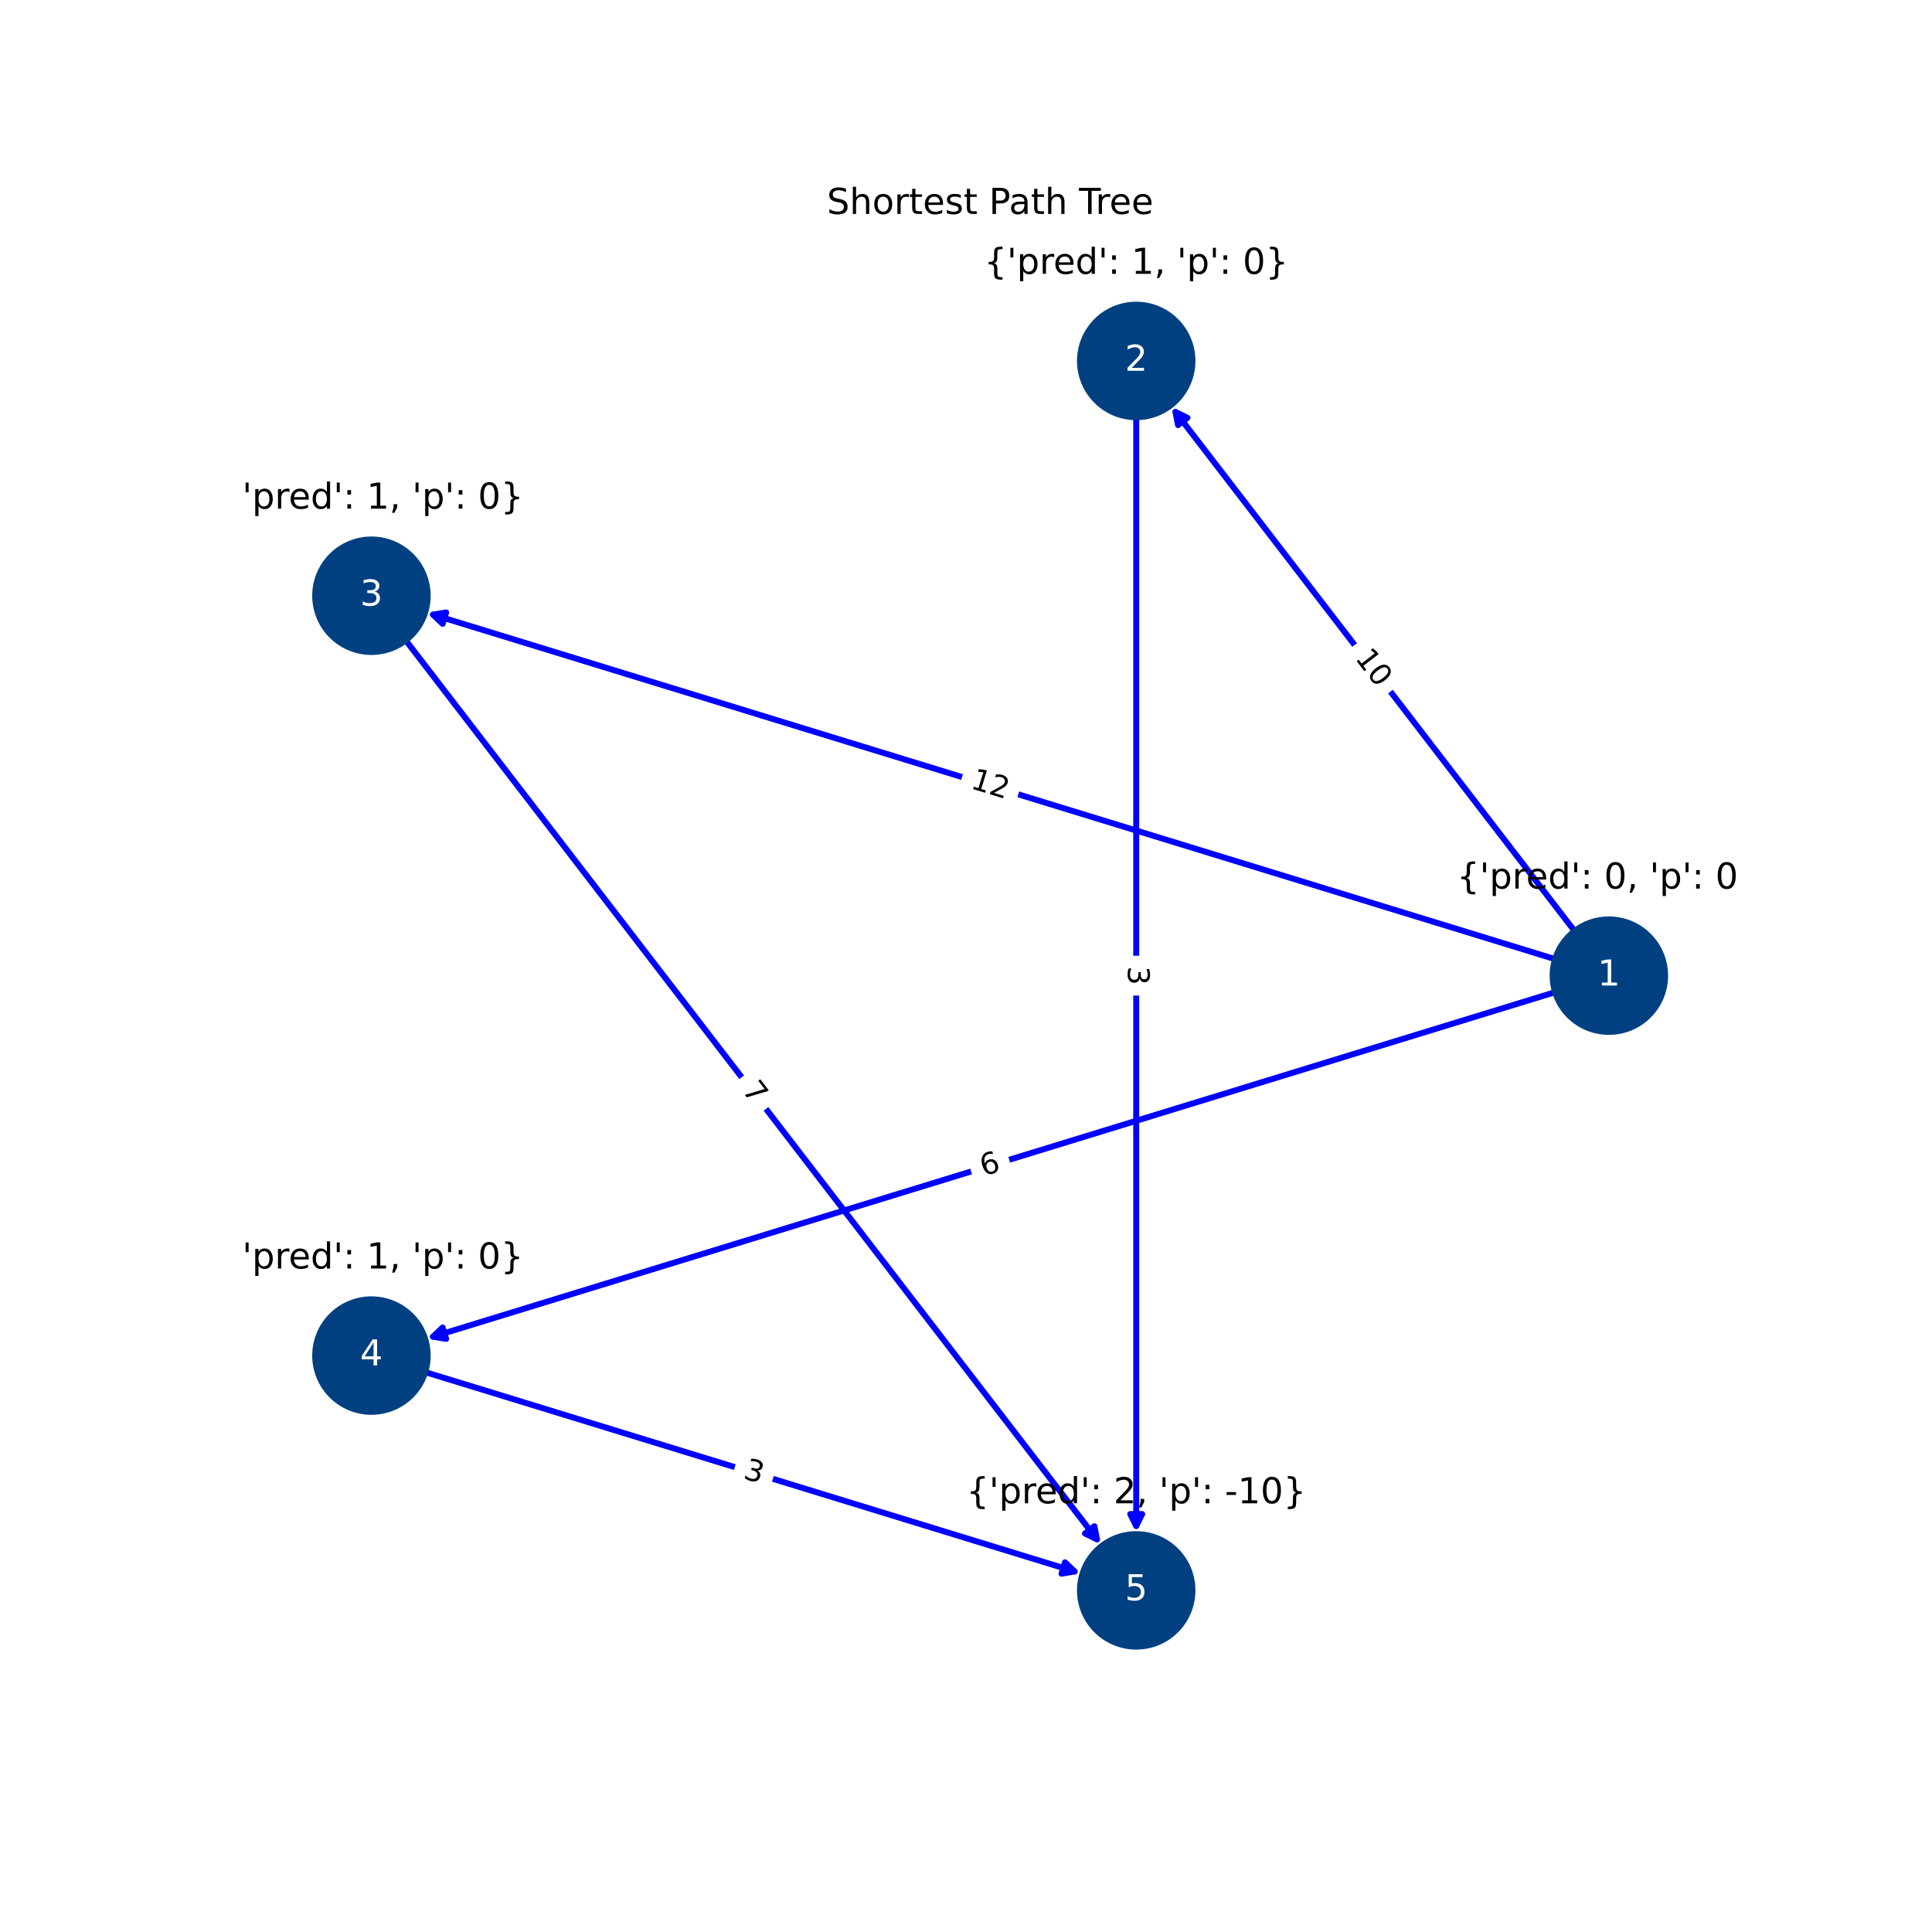
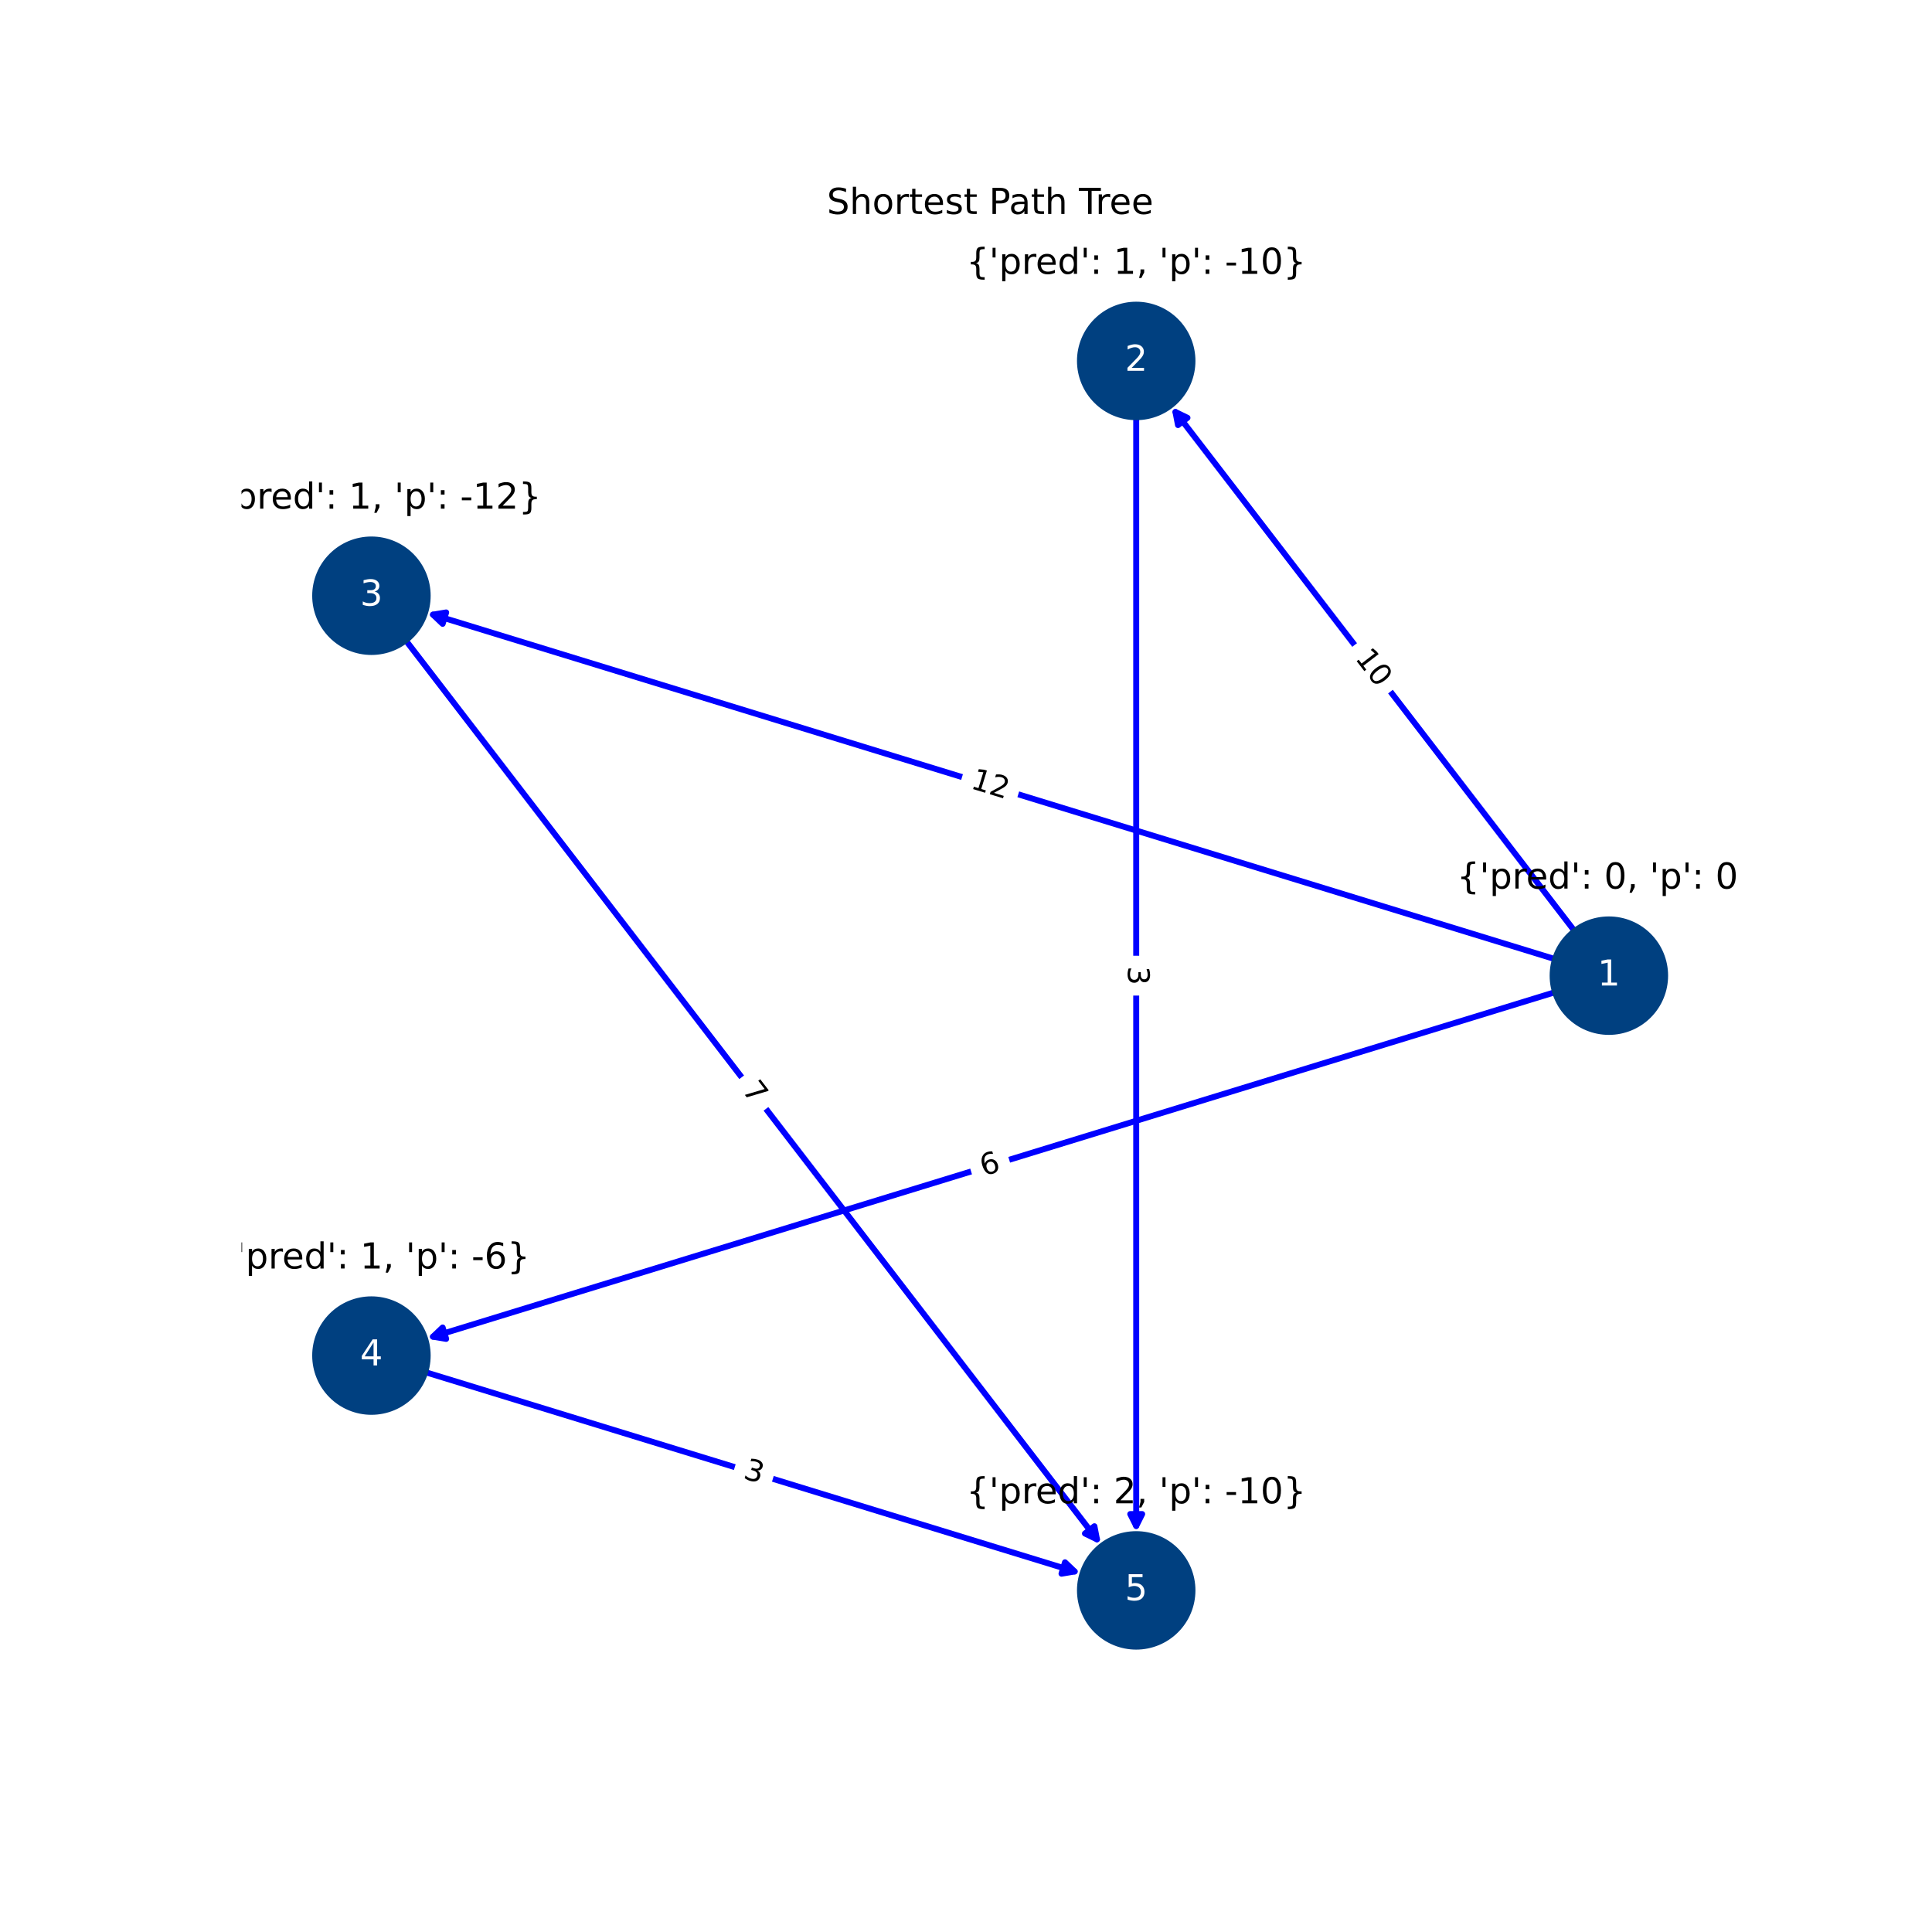
<svg xmlns="http://www.w3.org/2000/svg" xmlns:xlink="http://www.w3.org/1999/xlink" width="648pt" height="648pt" viewBox="0 0 648 648" version="1.1">
  <defs>
    <style type="text/css">*{stroke-linejoin: round; stroke-linecap: butt}</style>
  </defs>
  <g id="figure_1">
    <g id="patch_1">
      <path d="M 0 648  L 648 648  L 648 0  L 0 0  z " style="fill: #ffffff" />
    </g>
    <g id="axes_1">
      <g id="patch_2">
-         <path d="M 527.818 311.89  Q 460.357 224.151 394.258 138.185  " clip-path="url(#pcd9cd4bef4)" style="fill: none; stroke: #0000ff; stroke-width: 2; stroke-linecap: round" />
-         <path d="M 395.11 142.575  L 394.258 138.185  L 398.281 140.137  z " clip-path="url(#pcd9cd4bef4)" style="fill: #0000ff; stroke: #0000ff; stroke-width: 2; stroke-linecap: round" />
+         <path d="M 527.818 311.89  Q 460.357 224.151 394.258 138.185  " clip-path="url(#p100482a4c7)" style="fill: none; stroke: #0000ff; stroke-width: 2; stroke-linecap: round" />
+         <path d="M 395.11 142.575  L 394.258 138.185  L 398.281 140.137  z " clip-path="url(#p100482a4c7)" style="fill: #0000ff; stroke: #0000ff; stroke-width: 2; stroke-linecap: round" />
      </g>
      <g id="patch_3">
-         <path d="M 521.106 321.556  Q 332.098 263.526 145.228 206.152  " clip-path="url(#pcd9cd4bef4)" style="fill: none; stroke: #0000ff; stroke-width: 2; stroke-linecap: round" />
-         <path d="M 148.465 209.238  L 145.228 206.152  L 149.639 205.414  z " clip-path="url(#pcd9cd4bef4)" style="fill: #0000ff; stroke: #0000ff; stroke-width: 2; stroke-linecap: round" />
+         <path d="M 521.106 321.556  Q 332.098 263.526 145.228 206.152  " clip-path="url(#p100482a4c7)" style="fill: none; stroke: #0000ff; stroke-width: 2; stroke-linecap: round" />
+         <path d="M 148.465 209.238  L 145.228 206.152  L 149.639 205.414  z " clip-path="url(#p100482a4c7)" style="fill: #0000ff; stroke: #0000ff; stroke-width: 2; stroke-linecap: round" />
      </g>
      <g id="patch_4">
-         <path d="M 521.106 332.924  Q 332.098 390.954 145.228 448.328  " clip-path="url(#pcd9cd4bef4)" style="fill: none; stroke: #0000ff; stroke-width: 2; stroke-linecap: round" />
-         <path d="M 149.639 449.066  L 145.228 448.328  L 148.465 445.242  z " clip-path="url(#pcd9cd4bef4)" style="fill: #0000ff; stroke: #0000ff; stroke-width: 2; stroke-linecap: round" />
+         <path d="M 521.106 332.924  Q 332.098 390.954 145.228 448.328  " clip-path="url(#p100482a4c7)" style="fill: none; stroke: #0000ff; stroke-width: 2; stroke-linecap: round" />
+         <path d="M 149.639 449.066  L 145.228 448.328  L 148.465 445.242  z " clip-path="url(#p100482a4c7)" style="fill: #0000ff; stroke: #0000ff; stroke-width: 2; stroke-linecap: round" />
      </g>
      <g id="patch_5">
-         <path d="M 381.089 140.422  Q 381.089 327.239 381.089 511.819  " clip-path="url(#pcd9cd4bef4)" style="fill: none; stroke: #0000ff; stroke-width: 2; stroke-linecap: round" />
-         <path d="M 383.089 507.819  L 381.089 511.819  L 379.089 507.819  z " clip-path="url(#pcd9cd4bef4)" style="fill: #0000ff; stroke: #0000ff; stroke-width: 2; stroke-linecap: round" />
+         <path d="M 381.089 140.422  Q 381.089 327.239 381.089 511.819  " clip-path="url(#p100482a4c7)" style="fill: none; stroke: #0000ff; stroke-width: 2; stroke-linecap: round" />
+         <path d="M 383.089 507.819  L 381.089 511.819  L 379.089 507.819  z " clip-path="url(#p100482a4c7)" style="fill: #0000ff; stroke: #0000ff; stroke-width: 2; stroke-linecap: round" />
      </g>
      <g id="patch_6">
-         <path d="M 136.382 215.163  Q 252.833 366.616 367.921 516.296  " clip-path="url(#pcd9cd4bef4)" style="fill: none; stroke: #0000ff; stroke-width: 2; stroke-linecap: round" />
-         <path d="M 367.069 511.906  L 367.921 516.296  L 363.898 514.344  z " clip-path="url(#pcd9cd4bef4)" style="fill: #0000ff; stroke: #0000ff; stroke-width: 2; stroke-linecap: round" />
+         <path d="M 136.382 215.163  Q 252.833 366.616 367.921 516.296  " clip-path="url(#p100482a4c7)" style="fill: none; stroke: #0000ff; stroke-width: 2; stroke-linecap: round" />
+         <path d="M 367.069 511.906  L 367.921 516.296  L 363.898 514.344  z " clip-path="url(#p100482a4c7)" style="fill: #0000ff; stroke: #0000ff; stroke-width: 2; stroke-linecap: round" />
      </g>
      <g id="patch_7">
-         <path d="M 143.089 460.35  Q 252.834 494.044 360.441 527.082  " clip-path="url(#pcd9cd4bef4)" style="fill: none; stroke: #0000ff; stroke-width: 2; stroke-linecap: round" />
-         <path d="M 357.204 523.997  L 360.441 527.082  L 356.03 527.82  z " clip-path="url(#pcd9cd4bef4)" style="fill: #0000ff; stroke: #0000ff; stroke-width: 2; stroke-linecap: round" />
+         <path d="M 143.089 460.35  Q 252.834 494.044 360.441 527.082  " clip-path="url(#p100482a4c7)" style="fill: none; stroke: #0000ff; stroke-width: 2; stroke-linecap: round" />
+         <path d="M 357.204 523.997  L 360.441 527.082  L 356.03 527.82  z " clip-path="url(#p100482a4c7)" style="fill: #0000ff; stroke: #0000ff; stroke-width: 2; stroke-linecap: round" />
      </g>
      <g id="text_1">
        <g id="patch_8">
-           <path d="M 450.262 223.883  L 458.019 233.971  Q 459.847 236.349 462.225 234.521  L 469.898 228.622  Q 472.276 226.793 470.447 224.415  L 462.691 214.327  Q 460.862 211.949 458.484 213.777  L 450.812 219.677  Q 448.434 221.505 450.262 223.883  z " clip-path="url(#pcd9cd4bef4)" style="fill: #ffffff; stroke: #ffffff; stroke-linejoin: miter" />
-         </g>
-         <g clip-path="url(#pcd9cd4bef4)">
+           <path d="M 450.262 223.883  L 458.019 233.971  Q 459.847 236.349 462.225 234.521  L 469.898 228.622  Q 472.276 226.793 470.447 224.415  L 462.691 214.327  Q 460.862 211.949 458.484 213.777  L 450.812 219.677  Q 448.434 221.505 450.262 223.883  z " clip-path="url(#p100482a4c7)" style="fill: #ffffff; stroke: #ffffff; stroke-linejoin: miter" />
+         </g>
+         <g clip-path="url(#p100482a4c7)">
          <g transform="translate(454.2891 220.7872) rotate(-307.5564) scale(0.1 -0.1)">
            <defs>
              <path id="DejaVuSans-31" d="M 794 531  L 1825 531  L 1825 4091  L 703 3866  L 703 4441  L 1819 4666  L 2450 4666  L 2450 531  L 3481 531  L 3481 0  L 794 0  L 794 531  z " transform="scale(0.015625)" />
              <path id="DejaVuSans-30" d="M 2034 4250  Q 1547 4250 1301 3770  Q 1056 3291 1056 2328  Q 1056 1369 1301 889  Q 1547 409 2034 409  Q 2525 409 2770 889  Q 3016 1369 3016 2328  Q 3016 3291 2770 3770  Q 2525 4250 2034 4250  z M 2034 4750  Q 2819 4750 3233 4129  Q 3647 3509 3647 2328  Q 3647 1150 3233 529  Q 2819 -91 2034 -91  Q 1250 -91 836 529  Q 422 1150 422 2328  Q 422 3509 836 4129  Q 1250 4750 2034 4750  z " transform="scale(0.015625)" />
            </defs>
            <use xlink:href="#DejaVuSans-31" />
            <use xlink:href="#DejaVuSans-30" x="63.623" />
          </g>
        </g>
      </g>
      <g id="text_2">
        <g id="patch_9">
-           <path d="M 323.717 269.153  L 335.882 272.888  Q 338.749 273.768 339.63 270.9  L 342.47 261.648  Q 343.351 258.78 340.483 257.9  L 328.318 254.165  Q 325.451 253.285 324.57 256.152  L 321.73 265.404  Q 320.849 268.272 323.717 269.153  z " clip-path="url(#pcd9cd4bef4)" style="fill: #ffffff; stroke: #ffffff; stroke-linejoin: miter" />
-         </g>
-         <g clip-path="url(#pcd9cd4bef4)">
+           <path d="M 323.717 269.153  L 335.882 272.888  Q 338.749 273.768 339.63 270.9  L 342.47 261.648  Q 343.351 258.78 340.483 257.9  L 328.318 254.165  Q 325.451 253.285 324.57 256.152  L 321.73 265.404  Q 320.849 268.272 323.717 269.153  z " clip-path="url(#p100482a4c7)" style="fill: #ffffff; stroke: #ffffff; stroke-linejoin: miter" />
+         </g>
+         <g clip-path="url(#p100482a4c7)">
          <g transform="translate(325.2078 264.2968) rotate(-342.9323) scale(0.1 -0.1)">
            <defs>
              <path id="DejaVuSans-32" d="M 1228 531  L 3431 531  L 3431 0  L 469 0  L 469 531  Q 828 903 1448 1529  Q 2069 2156 2228 2338  Q 2531 2678 2651 2914  Q 2772 3150 2772 3378  Q 2772 3750 2511 3984  Q 2250 4219 1831 4219  Q 1534 4219 1204 4116  Q 875 4013 500 3803  L 500 4441  Q 881 4594 1212 4672  Q 1544 4750 1819 4750  Q 2544 4750 2975 4387  Q 3406 4025 3406 3419  Q 3406 3131 3298 2873  Q 3191 2616 2906 2266  Q 2828 2175 2409 1742  Q 1991 1309 1228 531  z " transform="scale(0.015625)" />
            </defs>
            <use xlink:href="#DejaVuSans-31" />
            <use xlink:href="#DejaVuSans-32" x="63.623" />
          </g>
        </g>
      </g>
      <g id="text_3">
        <g id="patch_10">
-           <path d="M 331.36 399.381  L 337.442 397.514  Q 340.31 396.633 339.429 393.765  L 336.589 384.514  Q 335.708 381.646 332.84 382.526  L 326.758 384.394  Q 323.89 385.274 324.771 388.142  L 327.611 397.394  Q 328.492 400.262 331.36 399.381  z " clip-path="url(#pcd9cd4bef4)" style="fill: #ffffff; stroke: #ffffff; stroke-linejoin: miter" />
-         </g>
-         <g clip-path="url(#pcd9cd4bef4)">
+           <path d="M 331.36 399.381  L 337.442 397.514  Q 340.31 396.633 339.429 393.765  L 336.589 384.514  Q 335.708 381.646 332.84 382.526  L 326.758 384.394  Q 323.89 385.274 324.771 388.142  L 327.611 397.394  Q 328.492 400.262 331.36 399.381  z " clip-path="url(#p100482a4c7)" style="fill: #ffffff; stroke: #ffffff; stroke-linejoin: miter" />
+         </g>
+         <g clip-path="url(#p100482a4c7)">
          <g transform="translate(329.8687 394.5252) rotate(-17.06771) scale(0.1 -0.1)">
            <defs>
              <path id="DejaVuSans-36" d="M 2113 2584  Q 1688 2584 1439 2293  Q 1191 2003 1191 1497  Q 1191 994 1439 701  Q 1688 409 2113 409  Q 2538 409 2786 701  Q 3034 994 3034 1497  Q 3034 2003 2786 2293  Q 2538 2584 2113 2584  z M 3366 4563  L 3366 3988  Q 3128 4100 2886 4159  Q 2644 4219 2406 4219  Q 1781 4219 1451 3797  Q 1122 3375 1075 2522  Q 1259 2794 1537 2939  Q 1816 3084 2150 3084  Q 2853 3084 3261 2657  Q 3669 2231 3669 1497  Q 3669 778 3244 343  Q 2819 -91 2113 -91  Q 1303 -91 875 529  Q 447 1150 447 2328  Q 447 3434 972 4092  Q 1497 4750 2381 4750  Q 2619 4750 2861 4703  Q 3103 4656 3366 4563  z " transform="scale(0.015625)" />
            </defs>
            <use xlink:href="#DejaVuSans-36" />
          </g>
        </g>
      </g>
      <g id="text_4">
        <g id="patch_11">
-           <path d="M 373.25 324.059  L 373.25 330.421  Q 373.25 333.421 376.25 333.421  L 385.928 333.421  Q 388.928 333.421 388.928 330.421  L 388.928 324.059  Q 388.928 321.059 385.928 321.059  L 376.25 321.059  Q 373.25 321.059 373.25 324.059  z " clip-path="url(#pcd9cd4bef4)" style="fill: #ffffff; stroke: #ffffff; stroke-linejoin: miter" />
-         </g>
-         <g clip-path="url(#pcd9cd4bef4)">
+           <path d="M 373.25 324.059  L 373.25 330.421  Q 373.25 333.421 376.25 333.421  L 385.928 333.421  Q 388.928 333.421 388.928 330.421  L 388.928 324.059  Q 388.928 321.059 385.928 321.059  L 376.25 321.059  Q 373.25 321.059 373.25 324.059  z " clip-path="url(#p100482a4c7)" style="fill: #ffffff; stroke: #ffffff; stroke-linejoin: miter" />
+         </g>
+         <g clip-path="url(#p100482a4c7)">
          <g transform="translate(378.3296 324.0587) rotate(-270) scale(0.1 -0.1)">
            <defs>
              <path id="DejaVuSans-33" d="M 2597 2516  Q 3050 2419 3304 2112  Q 3559 1806 3559 1356  Q 3559 666 3084 287  Q 2609 -91 1734 -91  Q 1441 -91 1130 -33  Q 819 25 488 141  L 488 750  Q 750 597 1062 519  Q 1375 441 1716 441  Q 2309 441 2620 675  Q 2931 909 2931 1356  Q 2931 1769 2642 2001  Q 2353 2234 1838 2234  L 1294 2234  L 1294 2753  L 1863 2753  Q 2328 2753 2575 2939  Q 2822 3125 2822 3475  Q 2822 3834 2567 4026  Q 2313 4219 1838 4219  Q 1578 4219 1281 4162  Q 984 4106 628 3988  L 628 4550  Q 988 4650 1302 4700  Q 1616 4750 1894 4750  Q 2613 4750 3031 4423  Q 3450 4097 3450 3541  Q 3450 3153 3228 2886  Q 3006 2619 2597 2516  z " transform="scale(0.015625)" />
            </defs>
            <use xlink:href="#DejaVuSans-33" />
          </g>
        </g>
      </g>
      <g id="text_5">
        <g id="patch_12">
-           <path d="M 244.681 368.874  L 248.559 373.917  Q 250.387 376.296 252.766 374.467  L 260.438 368.568  Q 262.816 366.739 260.988 364.361  L 257.11 359.317  Q 255.281 356.939 252.903 358.767  L 245.23 364.667  Q 242.852 366.495 244.681 368.874  z " clip-path="url(#pcd9cd4bef4)" style="fill: #ffffff; stroke: #ffffff; stroke-linejoin: miter" />
-         </g>
-         <g clip-path="url(#pcd9cd4bef4)">
+           <path d="M 244.681 368.874  L 248.559 373.917  Q 250.387 376.296 252.766 374.467  L 260.438 368.568  Q 262.816 366.739 260.988 364.361  L 257.11 359.317  Q 255.281 356.939 252.903 358.767  L 245.23 364.667  Q 242.852 366.495 244.681 368.874  z " clip-path="url(#p100482a4c7)" style="fill: #ffffff; stroke: #ffffff; stroke-linejoin: miter" />
+         </g>
+         <g clip-path="url(#p100482a4c7)">
          <g transform="translate(248.7076 365.7772) rotate(-307.5564) scale(0.1 -0.1)">
            <defs>
              <path id="DejaVuSans-37" d="M 525 4666  L 3525 4666  L 3525 4397  L 1831 0  L 1172 0  L 2766 4134  L 525 4134  L 525 4666  z " transform="scale(0.015625)" />
            </defs>
            <use xlink:href="#DejaVuSans-37" />
          </g>
        </g>
      </g>
      <g id="text_6">
        <g id="patch_13">
-           <path d="M 247.492 500.605  L 253.575 502.472  Q 256.442 503.353 257.323 500.485  L 260.163 491.233  Q 261.044 488.365 258.176 487.484  L 252.094 485.617  Q 249.226 484.737 248.345 487.604  L 245.505 496.856  Q 244.624 499.724 247.492 500.605  z " clip-path="url(#pcd9cd4bef4)" style="fill: #ffffff; stroke: #ffffff; stroke-linejoin: miter" />
-         </g>
-         <g clip-path="url(#pcd9cd4bef4)">
+           <path d="M 247.492 500.605  L 253.575 502.472  Q 256.442 503.353 257.323 500.485  L 260.163 491.233  Q 261.044 488.365 258.176 487.484  L 252.094 485.617  Q 249.226 484.737 248.345 487.604  L 245.505 496.856  Q 244.624 499.724 247.492 500.605  z " clip-path="url(#p100482a4c7)" style="fill: #ffffff; stroke: #ffffff; stroke-linejoin: miter" />
+         </g>
+         <g clip-path="url(#p100482a4c7)">
          <g transform="translate(248.9832 495.7488) rotate(-342.9323) scale(0.1 -0.1)">
            <use xlink:href="#DejaVuSans-33" />
          </g>
        </g>
      </g>
      <g id="PathCollection_1">
        <defs>
-           <path id="m2f6f85506f" d="M 0 19.365  C 5.136 19.365 10.062 17.325 13.693 13.693  C 17.325 10.062 19.365 5.136 19.365 0  C 19.365 -5.136 17.325 -10.062 13.693 -13.693  C 10.062 -17.325 5.136 -19.365 0 -19.365  C -5.136 -19.365 -10.062 -17.325 -13.693 -13.693  C -17.325 -10.062 -19.365 -5.136 -19.365 0  C -19.365 5.136 -17.325 10.062 -13.693 13.693  C -10.062 17.325 -5.136 19.365 0 19.365  z " style="stroke: #004080" />
+           <path id="m4c2df5665c" d="M 0 19.365  C 5.136 19.365 10.062 17.325 13.693 13.693  C 17.325 10.062 19.365 5.136 19.365 0  C 19.365 -5.136 17.325 -10.062 13.693 -13.693  C 10.062 -17.325 5.136 -19.365 0 -19.365  C -5.136 -19.365 -10.062 -17.325 -13.693 -13.693  C -17.325 -10.062 -19.365 -5.136 -19.365 0  C -19.365 5.136 -17.325 10.062 -13.693 13.693  C -10.062 17.325 -5.136 19.365 0 19.365  z " style="stroke: #004080" />
        </defs>
-         <g clip-path="url(#pcd9cd4bef4)">
-           <use xlink:href="#m2f6f85506f" x="539.621" y="327.24" style="fill: #004080; stroke: #004080" />
-           <use xlink:href="#m2f6f85506f" x="381.089" y="121.058" style="fill: #004080; stroke: #004080" />
-           <use xlink:href="#m2f6f85506f" x="124.579" y="199.813" style="fill: #004080; stroke: #004080" />
-           <use xlink:href="#m2f6f85506f" x="124.579" y="454.667" style="fill: #004080; stroke: #004080" />
-           <use xlink:href="#m2f6f85506f" x="381.089" y="533.422" style="fill: #004080; stroke: #004080" />
+         <g clip-path="url(#p100482a4c7)">
+           <use xlink:href="#m4c2df5665c" x="539.621" y="327.24" style="fill: #004080; stroke: #004080" />
+           <use xlink:href="#m4c2df5665c" x="381.089" y="121.058" style="fill: #004080; stroke: #004080" />
+           <use xlink:href="#m4c2df5665c" x="124.579" y="199.813" style="fill: #004080; stroke: #004080" />
+           <use xlink:href="#m4c2df5665c" x="124.579" y="454.667" style="fill: #004080; stroke: #004080" />
+           <use xlink:href="#m4c2df5665c" x="381.089" y="533.422" style="fill: #004080; stroke: #004080" />
        </g>
      </g>
      <g id="text_7">
-         <g clip-path="url(#pcd9cd4bef4)">
+         <g clip-path="url(#p100482a4c7)">
          <g style="fill: #ffffff" transform="translate(535.8032 330.5513) scale(0.12 -0.12)">
            <use xlink:href="#DejaVuSans-31" />
          </g>
        </g>
      </g>
      <g id="text_8">
-         <g clip-path="url(#pcd9cd4bef4)">
+         <g clip-path="url(#p100482a4c7)">
          <g style="fill: #ffffff" transform="translate(377.2715 124.3694) scale(0.12 -0.12)">
            <use xlink:href="#DejaVuSans-32" />
          </g>
        </g>
      </g>
      <g id="text_9">
-         <g clip-path="url(#pcd9cd4bef4)">
+         <g clip-path="url(#p100482a4c7)">
          <g style="fill: #ffffff" transform="translate(120.7618 203.1239) scale(0.12 -0.12)">
            <use xlink:href="#DejaVuSans-33" />
          </g>
        </g>
      </g>
      <g id="text_10">
-         <g clip-path="url(#pcd9cd4bef4)">
+         <g clip-path="url(#p100482a4c7)">
          <g style="fill: #ffffff" transform="translate(120.7619 457.9786) scale(0.12 -0.12)">
            <defs>
              <path id="DejaVuSans-34" d="M 2419 4116  L 825 1625  L 2419 1625  L 2419 4116  z M 2253 4666  L 3047 4666  L 3047 1625  L 3713 1625  L 3713 1100  L 3047 1100  L 3047 0  L 2419 0  L 2419 1100  L 313 1100  L 313 1709  L 2253 4666  z " transform="scale(0.015625)" />
            </defs>
            <use xlink:href="#DejaVuSans-34" />
          </g>
        </g>
      </g>
      <g id="text_11">
-         <g clip-path="url(#pcd9cd4bef4)">
+         <g clip-path="url(#p100482a4c7)">
          <g style="fill: #ffffff" transform="translate(377.2715 536.7331) scale(0.12 -0.12)">
            <defs>
              <path id="DejaVuSans-35" d="M 691 4666  L 3169 4666  L 3169 4134  L 1269 4134  L 1269 2991  Q 1406 3038 1543 3061  Q 1681 3084 1819 3084  Q 2600 3084 3056 2656  Q 3513 2228 3513 1497  Q 3513 744 3044 326  Q 2575 -91 1722 -91  Q 1428 -91 1123 -41  Q 819 9 494 109  L 494 744  Q 775 591 1075 516  Q 1375 441 1709 441  Q 2250 441 2565 725  Q 2881 1009 2881 1497  Q 2881 1984 2565 2268  Q 2250 2553 1709 2553  Q 1456 2553 1204 2497  Q 953 2441 691 2322  L 691 4666  z " transform="scale(0.015625)" />
            </defs>
            <use xlink:href="#DejaVuSans-35" />
          </g>
        </g>
      </g>
      <g id="text_12">
-         <g clip-path="url(#pcd9cd4bef4)">
+         <g clip-path="url(#p100482a4c7)">
          <g transform="translate(488.6338 298.0324) scale(0.12 -0.12)">
            <defs>
              <path id="DejaVuSans-7b" d="M 3272 -594  L 3272 -1044  L 3078 -1044  Q 2300 -1044 2036 -812  Q 1772 -581 1772 109  L 1772 856  Q 1772 1328 1603 1509  Q 1434 1691 991 1691  L 800 1691  L 800 2138  L 991 2138  Q 1438 2138 1605 2317  Q 1772 2497 1772 2963  L 1772 3713  Q 1772 4403 2036 4633  Q 2300 4863 3078 4863  L 3272 4863  L 3272 4416  L 3059 4416  Q 2619 4416 2484 4278  Q 2350 4141 2350 3700  L 2350 2925  Q 2350 2434 2208 2212  Q 2066 1991 1722 1913  Q 2069 1828 2209 1606  Q 2350 1384 2350 897  L 2350 122  Q 2350 -319 2484 -456  Q 2619 -594 3059 -594  L 3272 -594  z " transform="scale(0.015625)" />
              <path id="DejaVuSans-27" d="M 1147 4666  L 1147 2931  L 616 2931  L 616 4666  L 1147 4666  z " transform="scale(0.015625)" />
              <path id="DejaVuSans-70" d="M 1159 525  L 1159 -1331  L 581 -1331  L 581 3500  L 1159 3500  L 1159 2969  Q 1341 3281 1617 3432  Q 1894 3584 2278 3584  Q 2916 3584 3314 3078  Q 3713 2572 3713 1747  Q 3713 922 3314 415  Q 2916 -91 2278 -91  Q 1894 -91 1617 61  Q 1341 213 1159 525  z M 3116 1747  Q 3116 2381 2855 2742  Q 2594 3103 2138 3103  Q 1681 3103 1420 2742  Q 1159 2381 1159 1747  Q 1159 1113 1420 752  Q 1681 391 2138 391  Q 2594 391 2855 752  Q 3116 1113 3116 1747  z " transform="scale(0.015625)" />
              <path id="DejaVuSans-72" d="M 2631 2963  Q 2534 3019 2420 3045  Q 2306 3072 2169 3072  Q 1681 3072 1420 2755  Q 1159 2438 1159 1844  L 1159 0  L 581 0  L 581 3500  L 1159 3500  L 1159 2956  Q 1341 3275 1631 3429  Q 1922 3584 2338 3584  Q 2397 3584 2469 3576  Q 2541 3569 2628 3553  L 2631 2963  z " transform="scale(0.015625)" />
              <path id="DejaVuSans-65" d="M 3597 1894  L 3597 1613  L 953 1613  Q 991 1019 1311 708  Q 1631 397 2203 397  Q 2534 397 2845 478  Q 3156 559 3463 722  L 3463 178  Q 3153 47 2828 -22  Q 2503 -91 2169 -91  Q 1331 -91 842 396  Q 353 884 353 1716  Q 353 2575 817 3079  Q 1281 3584 2069 3584  Q 2775 3584 3186 3129  Q 3597 2675 3597 1894  z M 3022 2063  Q 3016 2534 2758 2815  Q 2500 3097 2075 3097  Q 1594 3097 1305 2825  Q 1016 2553 972 2059  L 3022 2063  z " transform="scale(0.015625)" />
              <path id="DejaVuSans-64" d="M 2906 2969  L 2906 4863  L 3481 4863  L 3481 0  L 2906 0  L 2906 525  Q 2725 213 2448 61  Q 2172 -91 1784 -91  Q 1150 -91 751 415  Q 353 922 353 1747  Q 353 2572 751 3078  Q 1150 3584 1784 3584  Q 2172 3584 2448 3432  Q 2725 3281 2906 2969  z M 947 1747  Q 947 1113 1208 752  Q 1469 391 1925 391  Q 2381 391 2643 752  Q 2906 1113 2906 1747  Q 2906 2381 2643 2742  Q 2381 3103 1925 3103  Q 1469 3103 1208 2742  Q 947 2381 947 1747  z " transform="scale(0.015625)" />
              <path id="DejaVuSans-3a" d="M 750 794  L 1409 794  L 1409 0  L 750 0  L 750 794  z M 750 3309  L 1409 3309  L 1409 2516  L 750 2516  L 750 3309  z " transform="scale(0.015625)" />
              <path id="DejaVuSans-20" transform="scale(0.015625)" />
              <path id="DejaVuSans-2c" d="M 750 794  L 1409 794  L 1409 256  L 897 -744  L 494 -744  L 750 256  L 750 794  z " transform="scale(0.015625)" />
              <path id="DejaVuSans-7d" d="M 800 -594  L 1019 -594  Q 1456 -594 1589 -459  Q 1722 -325 1722 122  L 1722 897  Q 1722 1384 1862 1606  Q 2003 1828 2350 1913  Q 2003 1991 1862 2212  Q 1722 2434 1722 2925  L 1722 3700  Q 1722 4144 1589 4280  Q 1456 4416 1019 4416  L 800 4416  L 800 4863  L 997 4863  Q 1775 4863 2036 4633  Q 2297 4403 2297 3713  L 2297 2963  Q 2297 2497 2465 2317  Q 2634 2138 3078 2138  L 3272 2138  L 3272 1691  L 3078 1691  Q 2634 1691 2465 1509  Q 2297 1328 2297 856  L 2297 109  Q 2297 -581 2036 -812  Q 1775 -1044 997 -1044  L 800 -1044  L 800 -594  z " transform="scale(0.015625)" />
            </defs>
            <use xlink:href="#DejaVuSans-7b" />
            <use xlink:href="#DejaVuSans-27" x="63.623" />
            <use xlink:href="#DejaVuSans-70" x="91.113" />
            <use xlink:href="#DejaVuSans-72" x="154.59" />
            <use xlink:href="#DejaVuSans-65" x="193.453" />
            <use xlink:href="#DejaVuSans-64" x="254.977" />
            <use xlink:href="#DejaVuSans-27" x="318.453" />
            <use xlink:href="#DejaVuSans-3a" x="345.943" />
            <use xlink:href="#DejaVuSans-20" x="379.635" />
            <use xlink:href="#DejaVuSans-30" x="411.422" />
            <use xlink:href="#DejaVuSans-2c" x="475.045" />
            <use xlink:href="#DejaVuSans-20" x="506.832" />
            <use xlink:href="#DejaVuSans-27" x="538.619" />
            <use xlink:href="#DejaVuSans-70" x="566.109" />
            <use xlink:href="#DejaVuSans-27" x="629.586" />
            <use xlink:href="#DejaVuSans-3a" x="657.076" />
            <use xlink:href="#DejaVuSans-20" x="690.768" />
            <use xlink:href="#DejaVuSans-30" x="722.555" />
            <use xlink:href="#DejaVuSans-7d" x="786.178" />
          </g>
        </g>
      </g>
      <g id="text_13">
-         <g clip-path="url(#pcd9cd4bef4)">
-           <g transform="translate(330.1021 91.85057) scale(0.12 -0.12)">
+         <g clip-path="url(#p100482a4c7)">
+           <g transform="translate(324.1199 91.85057) scale(0.12 -0.12)">
+             <defs>
+               <path id="DejaVuSans-2d" d="M 313 2009  L 1997 2009  L 1997 1497  L 313 1497  L 313 2009  z " transform="scale(0.015625)" />
+             </defs>
            <use xlink:href="#DejaVuSans-7b" />
            <use xlink:href="#DejaVuSans-27" x="63.623" />
            <use xlink:href="#DejaVuSans-70" x="91.113" />
            <use xlink:href="#DejaVuSans-72" x="154.59" />
            <use xlink:href="#DejaVuSans-65" x="193.453" />
            <use xlink:href="#DejaVuSans-64" x="254.977" />
            <use xlink:href="#DejaVuSans-27" x="318.453" />
            <use xlink:href="#DejaVuSans-3a" x="345.943" />
            <use xlink:href="#DejaVuSans-20" x="379.635" />
            <use xlink:href="#DejaVuSans-31" x="411.422" />
            <use xlink:href="#DejaVuSans-2c" x="475.045" />
            <use xlink:href="#DejaVuSans-20" x="506.832" />
            <use xlink:href="#DejaVuSans-27" x="538.619" />
            <use xlink:href="#DejaVuSans-70" x="566.109" />
            <use xlink:href="#DejaVuSans-27" x="629.586" />
            <use xlink:href="#DejaVuSans-3a" x="657.076" />
            <use xlink:href="#DejaVuSans-20" x="690.768" />
-             <use xlink:href="#DejaVuSans-30" x="722.555" />
-             <use xlink:href="#DejaVuSans-7d" x="786.178" />
+             <use xlink:href="#DejaVuSans-2d" x="722.555" />
+             <use xlink:href="#DejaVuSans-31" x="758.639" />
+             <use xlink:href="#DejaVuSans-30" x="822.262" />
+             <use xlink:href="#DejaVuSans-7d" x="885.885" />
          </g>
        </g>
      </g>
      <g id="text_14">
-         <g clip-path="url(#pcd9cd4bef4)">
-           <g transform="translate(73.59246 170.605) scale(0.12 -0.12)">
+         <g clip-path="url(#p100482a4c7)">
+           <g transform="translate(67.61028 170.605) scale(0.12 -0.12)">
            <use xlink:href="#DejaVuSans-7b" />
            <use xlink:href="#DejaVuSans-27" x="63.623" />
            <use xlink:href="#DejaVuSans-70" x="91.113" />
            <use xlink:href="#DejaVuSans-72" x="154.59" />
            <use xlink:href="#DejaVuSans-65" x="193.453" />
            <use xlink:href="#DejaVuSans-64" x="254.977" />
            <use xlink:href="#DejaVuSans-27" x="318.453" />
            <use xlink:href="#DejaVuSans-3a" x="345.943" />
            <use xlink:href="#DejaVuSans-20" x="379.635" />
            <use xlink:href="#DejaVuSans-31" x="411.422" />
            <use xlink:href="#DejaVuSans-2c" x="475.045" />
            <use xlink:href="#DejaVuSans-20" x="506.832" />
            <use xlink:href="#DejaVuSans-27" x="538.619" />
            <use xlink:href="#DejaVuSans-70" x="566.109" />
            <use xlink:href="#DejaVuSans-27" x="629.586" />
            <use xlink:href="#DejaVuSans-3a" x="657.076" />
            <use xlink:href="#DejaVuSans-20" x="690.768" />
-             <use xlink:href="#DejaVuSans-30" x="722.555" />
-             <use xlink:href="#DejaVuSans-7d" x="786.178" />
+             <use xlink:href="#DejaVuSans-2d" x="722.555" />
+             <use xlink:href="#DejaVuSans-31" x="758.639" />
+             <use xlink:href="#DejaVuSans-32" x="822.262" />
+             <use xlink:href="#DejaVuSans-7d" x="885.885" />
          </g>
        </g>
      </g>
      <g id="text_15">
-         <g clip-path="url(#pcd9cd4bef4)">
-           <g transform="translate(73.59248 425.4598) scale(0.12 -0.12)">
+         <g clip-path="url(#p100482a4c7)">
+           <g transform="translate(71.42779 425.4598) scale(0.12 -0.12)">
            <use xlink:href="#DejaVuSans-7b" />
            <use xlink:href="#DejaVuSans-27" x="63.623" />
            <use xlink:href="#DejaVuSans-70" x="91.113" />
            <use xlink:href="#DejaVuSans-72" x="154.59" />
            <use xlink:href="#DejaVuSans-65" x="193.453" />
            <use xlink:href="#DejaVuSans-64" x="254.977" />
            <use xlink:href="#DejaVuSans-27" x="318.453" />
            <use xlink:href="#DejaVuSans-3a" x="345.943" />
            <use xlink:href="#DejaVuSans-20" x="379.635" />
            <use xlink:href="#DejaVuSans-31" x="411.422" />
            <use xlink:href="#DejaVuSans-2c" x="475.045" />
            <use xlink:href="#DejaVuSans-20" x="506.832" />
            <use xlink:href="#DejaVuSans-27" x="538.619" />
            <use xlink:href="#DejaVuSans-70" x="566.109" />
            <use xlink:href="#DejaVuSans-27" x="629.586" />
            <use xlink:href="#DejaVuSans-3a" x="657.076" />
            <use xlink:href="#DejaVuSans-20" x="690.768" />
-             <use xlink:href="#DejaVuSans-30" x="722.555" />
-             <use xlink:href="#DejaVuSans-7d" x="786.178" />
+             <use xlink:href="#DejaVuSans-2d" x="722.555" />
+             <use xlink:href="#DejaVuSans-36" x="758.639" />
+             <use xlink:href="#DejaVuSans-7d" x="822.262" />
          </g>
        </g>
      </g>
      <g id="text_16">
-         <g clip-path="url(#pcd9cd4bef4)">
+         <g clip-path="url(#p100482a4c7)">
          <g transform="translate(324.12 504.2142) scale(0.12 -0.12)">
-             <defs>
-               <path id="DejaVuSans-2d" d="M 313 2009  L 1997 2009  L 1997 1497  L 313 1497  L 313 2009  z " transform="scale(0.015625)" />
-             </defs>
            <use xlink:href="#DejaVuSans-7b" />
            <use xlink:href="#DejaVuSans-27" x="63.623" />
            <use xlink:href="#DejaVuSans-70" x="91.113" />
            <use xlink:href="#DejaVuSans-72" x="154.59" />
            <use xlink:href="#DejaVuSans-65" x="193.453" />
            <use xlink:href="#DejaVuSans-64" x="254.977" />
            <use xlink:href="#DejaVuSans-27" x="318.453" />
            <use xlink:href="#DejaVuSans-3a" x="345.943" />
            <use xlink:href="#DejaVuSans-20" x="379.635" />
            <use xlink:href="#DejaVuSans-32" x="411.422" />
            <use xlink:href="#DejaVuSans-2c" x="475.045" />
            <use xlink:href="#DejaVuSans-20" x="506.832" />
            <use xlink:href="#DejaVuSans-27" x="538.619" />
            <use xlink:href="#DejaVuSans-70" x="566.109" />
            <use xlink:href="#DejaVuSans-27" x="629.586" />
            <use xlink:href="#DejaVuSans-3a" x="657.076" />
            <use xlink:href="#DejaVuSans-20" x="690.768" />
            <use xlink:href="#DejaVuSans-2d" x="722.555" />
            <use xlink:href="#DejaVuSans-31" x="758.639" />
            <use xlink:href="#DejaVuSans-30" x="822.262" />
            <use xlink:href="#DejaVuSans-7d" x="885.885" />
          </g>
        </g>
      </g>
      <g id="text_17">
        <g transform="translate(277.3406 71.76) scale(0.12 -0.12)">
          <defs>
            <path id="DejaVuSans-53" d="M 3425 4513  L 3425 3897  Q 3066 4069 2747 4153  Q 2428 4238 2131 4238  Q 1616 4238 1336 4038  Q 1056 3838 1056 3469  Q 1056 3159 1242 3001  Q 1428 2844 1947 2747  L 2328 2669  Q 3034 2534 3370 2195  Q 3706 1856 3706 1288  Q 3706 609 3251 259  Q 2797 -91 1919 -91  Q 1588 -91 1214 -16  Q 841 59 441 206  L 441 856  Q 825 641 1194 531  Q 1563 422 1919 422  Q 2459 422 2753 634  Q 3047 847 3047 1241  Q 3047 1584 2836 1778  Q 2625 1972 2144 2069  L 1759 2144  Q 1053 2284 737 2584  Q 422 2884 422 3419  Q 422 4038 858 4394  Q 1294 4750 2059 4750  Q 2388 4750 2728 4690  Q 3069 4631 3425 4513  z " transform="scale(0.015625)" />
            <path id="DejaVuSans-68" d="M 3513 2113  L 3513 0  L 2938 0  L 2938 2094  Q 2938 2591 2744 2837  Q 2550 3084 2163 3084  Q 1697 3084 1428 2787  Q 1159 2491 1159 1978  L 1159 0  L 581 0  L 581 4863  L 1159 4863  L 1159 2956  Q 1366 3272 1645 3428  Q 1925 3584 2291 3584  Q 2894 3584 3203 3211  Q 3513 2838 3513 2113  z " transform="scale(0.015625)" />
            <path id="DejaVuSans-6f" d="M 1959 3097  Q 1497 3097 1228 2736  Q 959 2375 959 1747  Q 959 1119 1226 758  Q 1494 397 1959 397  Q 2419 397 2687 759  Q 2956 1122 2956 1747  Q 2956 2369 2687 2733  Q 2419 3097 1959 3097  z M 1959 3584  Q 2709 3584 3137 3096  Q 3566 2609 3566 1747  Q 3566 888 3137 398  Q 2709 -91 1959 -91  Q 1206 -91 779 398  Q 353 888 353 1747  Q 353 2609 779 3096  Q 1206 3584 1959 3584  z " transform="scale(0.015625)" />
            <path id="DejaVuSans-74" d="M 1172 4494  L 1172 3500  L 2356 3500  L 2356 3053  L 1172 3053  L 1172 1153  Q 1172 725 1289 603  Q 1406 481 1766 481  L 2356 481  L 2356 0  L 1766 0  Q 1100 0 847 248  Q 594 497 594 1153  L 594 3053  L 172 3053  L 172 3500  L 594 3500  L 594 4494  L 1172 4494  z " transform="scale(0.015625)" />
            <path id="DejaVuSans-73" d="M 2834 3397  L 2834 2853  Q 2591 2978 2328 3040  Q 2066 3103 1784 3103  Q 1356 3103 1142 2972  Q 928 2841 928 2578  Q 928 2378 1081 2264  Q 1234 2150 1697 2047  L 1894 2003  Q 2506 1872 2764 1633  Q 3022 1394 3022 966  Q 3022 478 2636 193  Q 2250 -91 1575 -91  Q 1294 -91 989 -36  Q 684 19 347 128  L 347 722  Q 666 556 975 473  Q 1284 391 1588 391  Q 1994 391 2212 530  Q 2431 669 2431 922  Q 2431 1156 2273 1281  Q 2116 1406 1581 1522  L 1381 1569  Q 847 1681 609 1914  Q 372 2147 372 2553  Q 372 3047 722 3315  Q 1072 3584 1716 3584  Q 2034 3584 2315 3537  Q 2597 3491 2834 3397  z " transform="scale(0.015625)" />
            <path id="DejaVuSans-50" d="M 1259 4147  L 1259 2394  L 2053 2394  Q 2494 2394 2734 2622  Q 2975 2850 2975 3272  Q 2975 3691 2734 3919  Q 2494 4147 2053 4147  L 1259 4147  z M 628 4666  L 2053 4666  Q 2838 4666 3239 4311  Q 3641 3956 3641 3272  Q 3641 2581 3239 2228  Q 2838 1875 2053 1875  L 1259 1875  L 1259 0  L 628 0  L 628 4666  z " transform="scale(0.015625)" />
            <path id="DejaVuSans-61" d="M 2194 1759  Q 1497 1759 1228 1600  Q 959 1441 959 1056  Q 959 750 1161 570  Q 1363 391 1709 391  Q 2188 391 2477 730  Q 2766 1069 2766 1631  L 2766 1759  L 2194 1759  z M 3341 1997  L 3341 0  L 2766 0  L 2766 531  Q 2569 213 2275 61  Q 1981 -91 1556 -91  Q 1019 -91 701 211  Q 384 513 384 1019  Q 384 1609 779 1909  Q 1175 2209 1959 2209  L 2766 2209  L 2766 2266  Q 2766 2663 2505 2880  Q 2244 3097 1772 3097  Q 1472 3097 1187 3025  Q 903 2953 641 2809  L 641 3341  Q 956 3463 1253 3523  Q 1550 3584 1831 3584  Q 2591 3584 2966 3190  Q 3341 2797 3341 1997  z " transform="scale(0.015625)" />
            <path id="DejaVuSans-54" d="M -19 4666  L 3928 4666  L 3928 4134  L 2272 4134  L 2272 0  L 1638 0  L 1638 4134  L -19 4134  L -19 4666  z " transform="scale(0.015625)" />
          </defs>
          <use xlink:href="#DejaVuSans-53" />
          <use xlink:href="#DejaVuSans-68" x="63.477" />
          <use xlink:href="#DejaVuSans-6f" x="126.855" />
          <use xlink:href="#DejaVuSans-72" x="188.037" />
          <use xlink:href="#DejaVuSans-74" x="229.15" />
          <use xlink:href="#DejaVuSans-65" x="268.359" />
          <use xlink:href="#DejaVuSans-73" x="329.883" />
          <use xlink:href="#DejaVuSans-74" x="381.982" />
          <use xlink:href="#DejaVuSans-20" x="421.191" />
          <use xlink:href="#DejaVuSans-50" x="452.979" />
          <use xlink:href="#DejaVuSans-61" x="508.781" />
          <use xlink:href="#DejaVuSans-74" x="570.061" />
          <use xlink:href="#DejaVuSans-68" x="609.27" />
          <use xlink:href="#DejaVuSans-20" x="672.648" />
          <use xlink:href="#DejaVuSans-54" x="704.436" />
          <use xlink:href="#DejaVuSans-72" x="750.77" />
          <use xlink:href="#DejaVuSans-65" x="789.633" />
          <use xlink:href="#DejaVuSans-65" x="851.156" />
        </g>
      </g>
    </g>
  </g>
  <defs>
-     <clipPath id="pcd9cd4bef4">
+     <clipPath id="p100482a4c7">
      <rect x="81" y="77.76" width="502.2" height="498.96" />
    </clipPath>
  </defs>
</svg>
